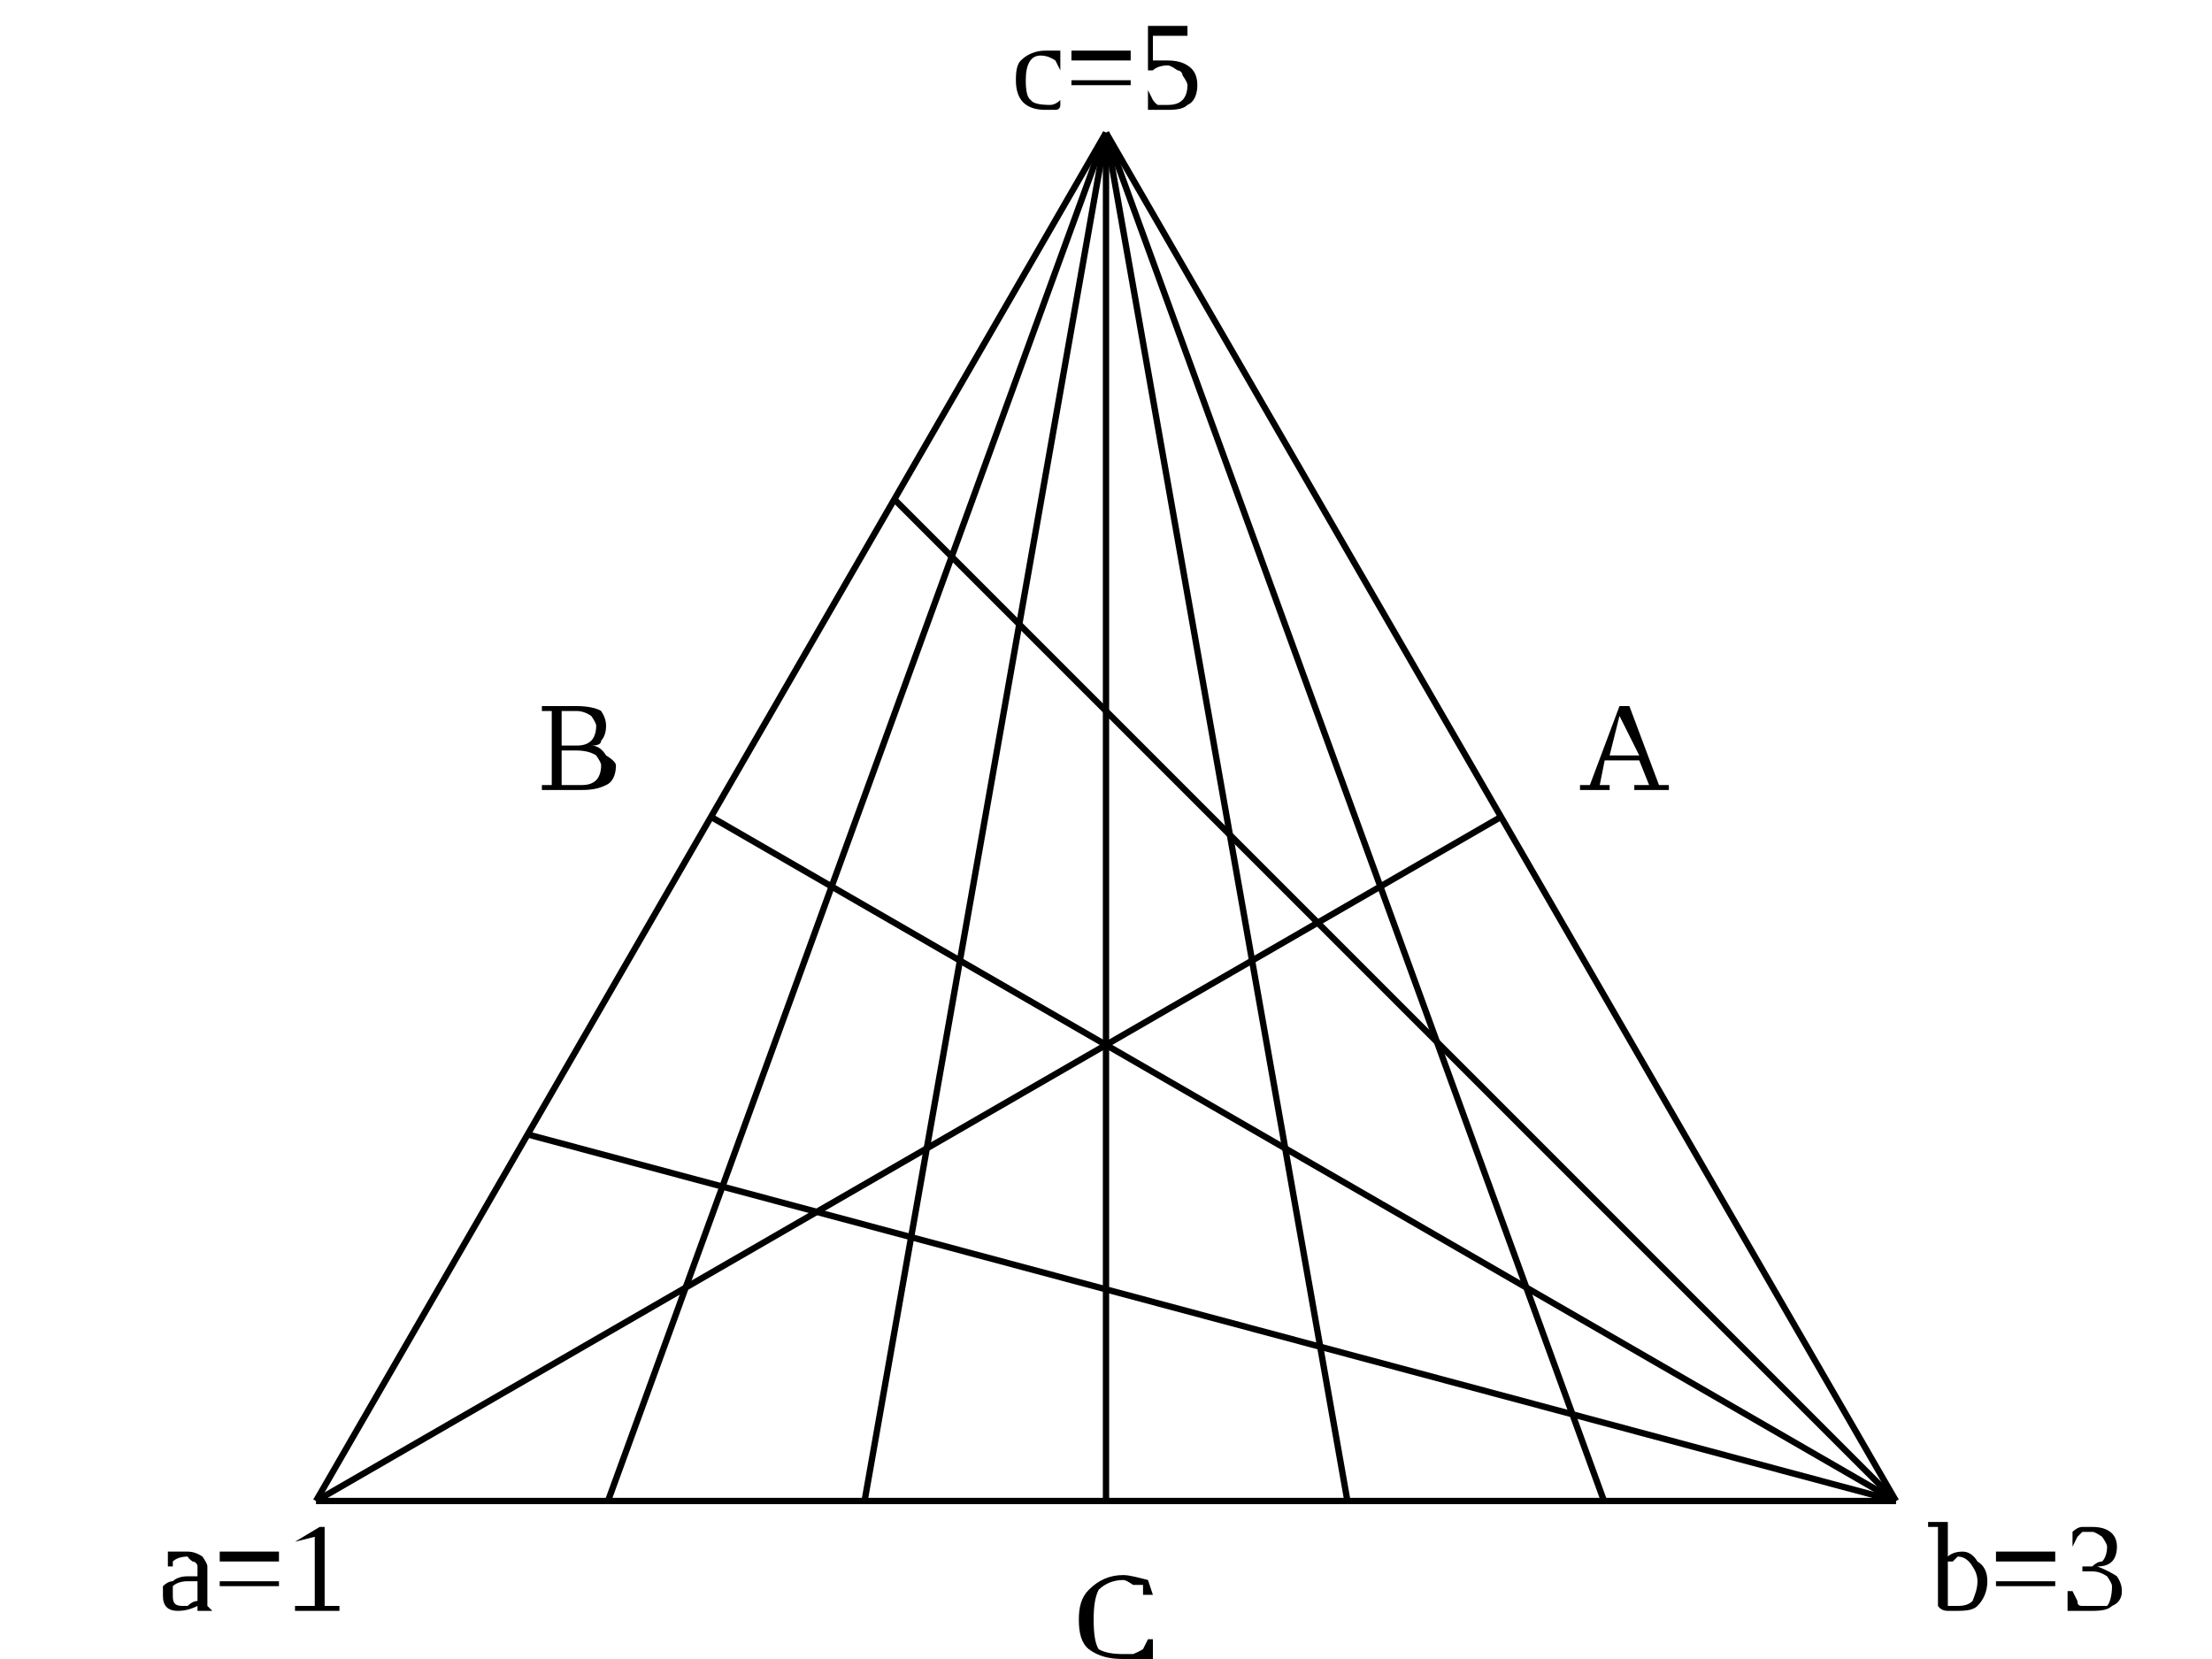
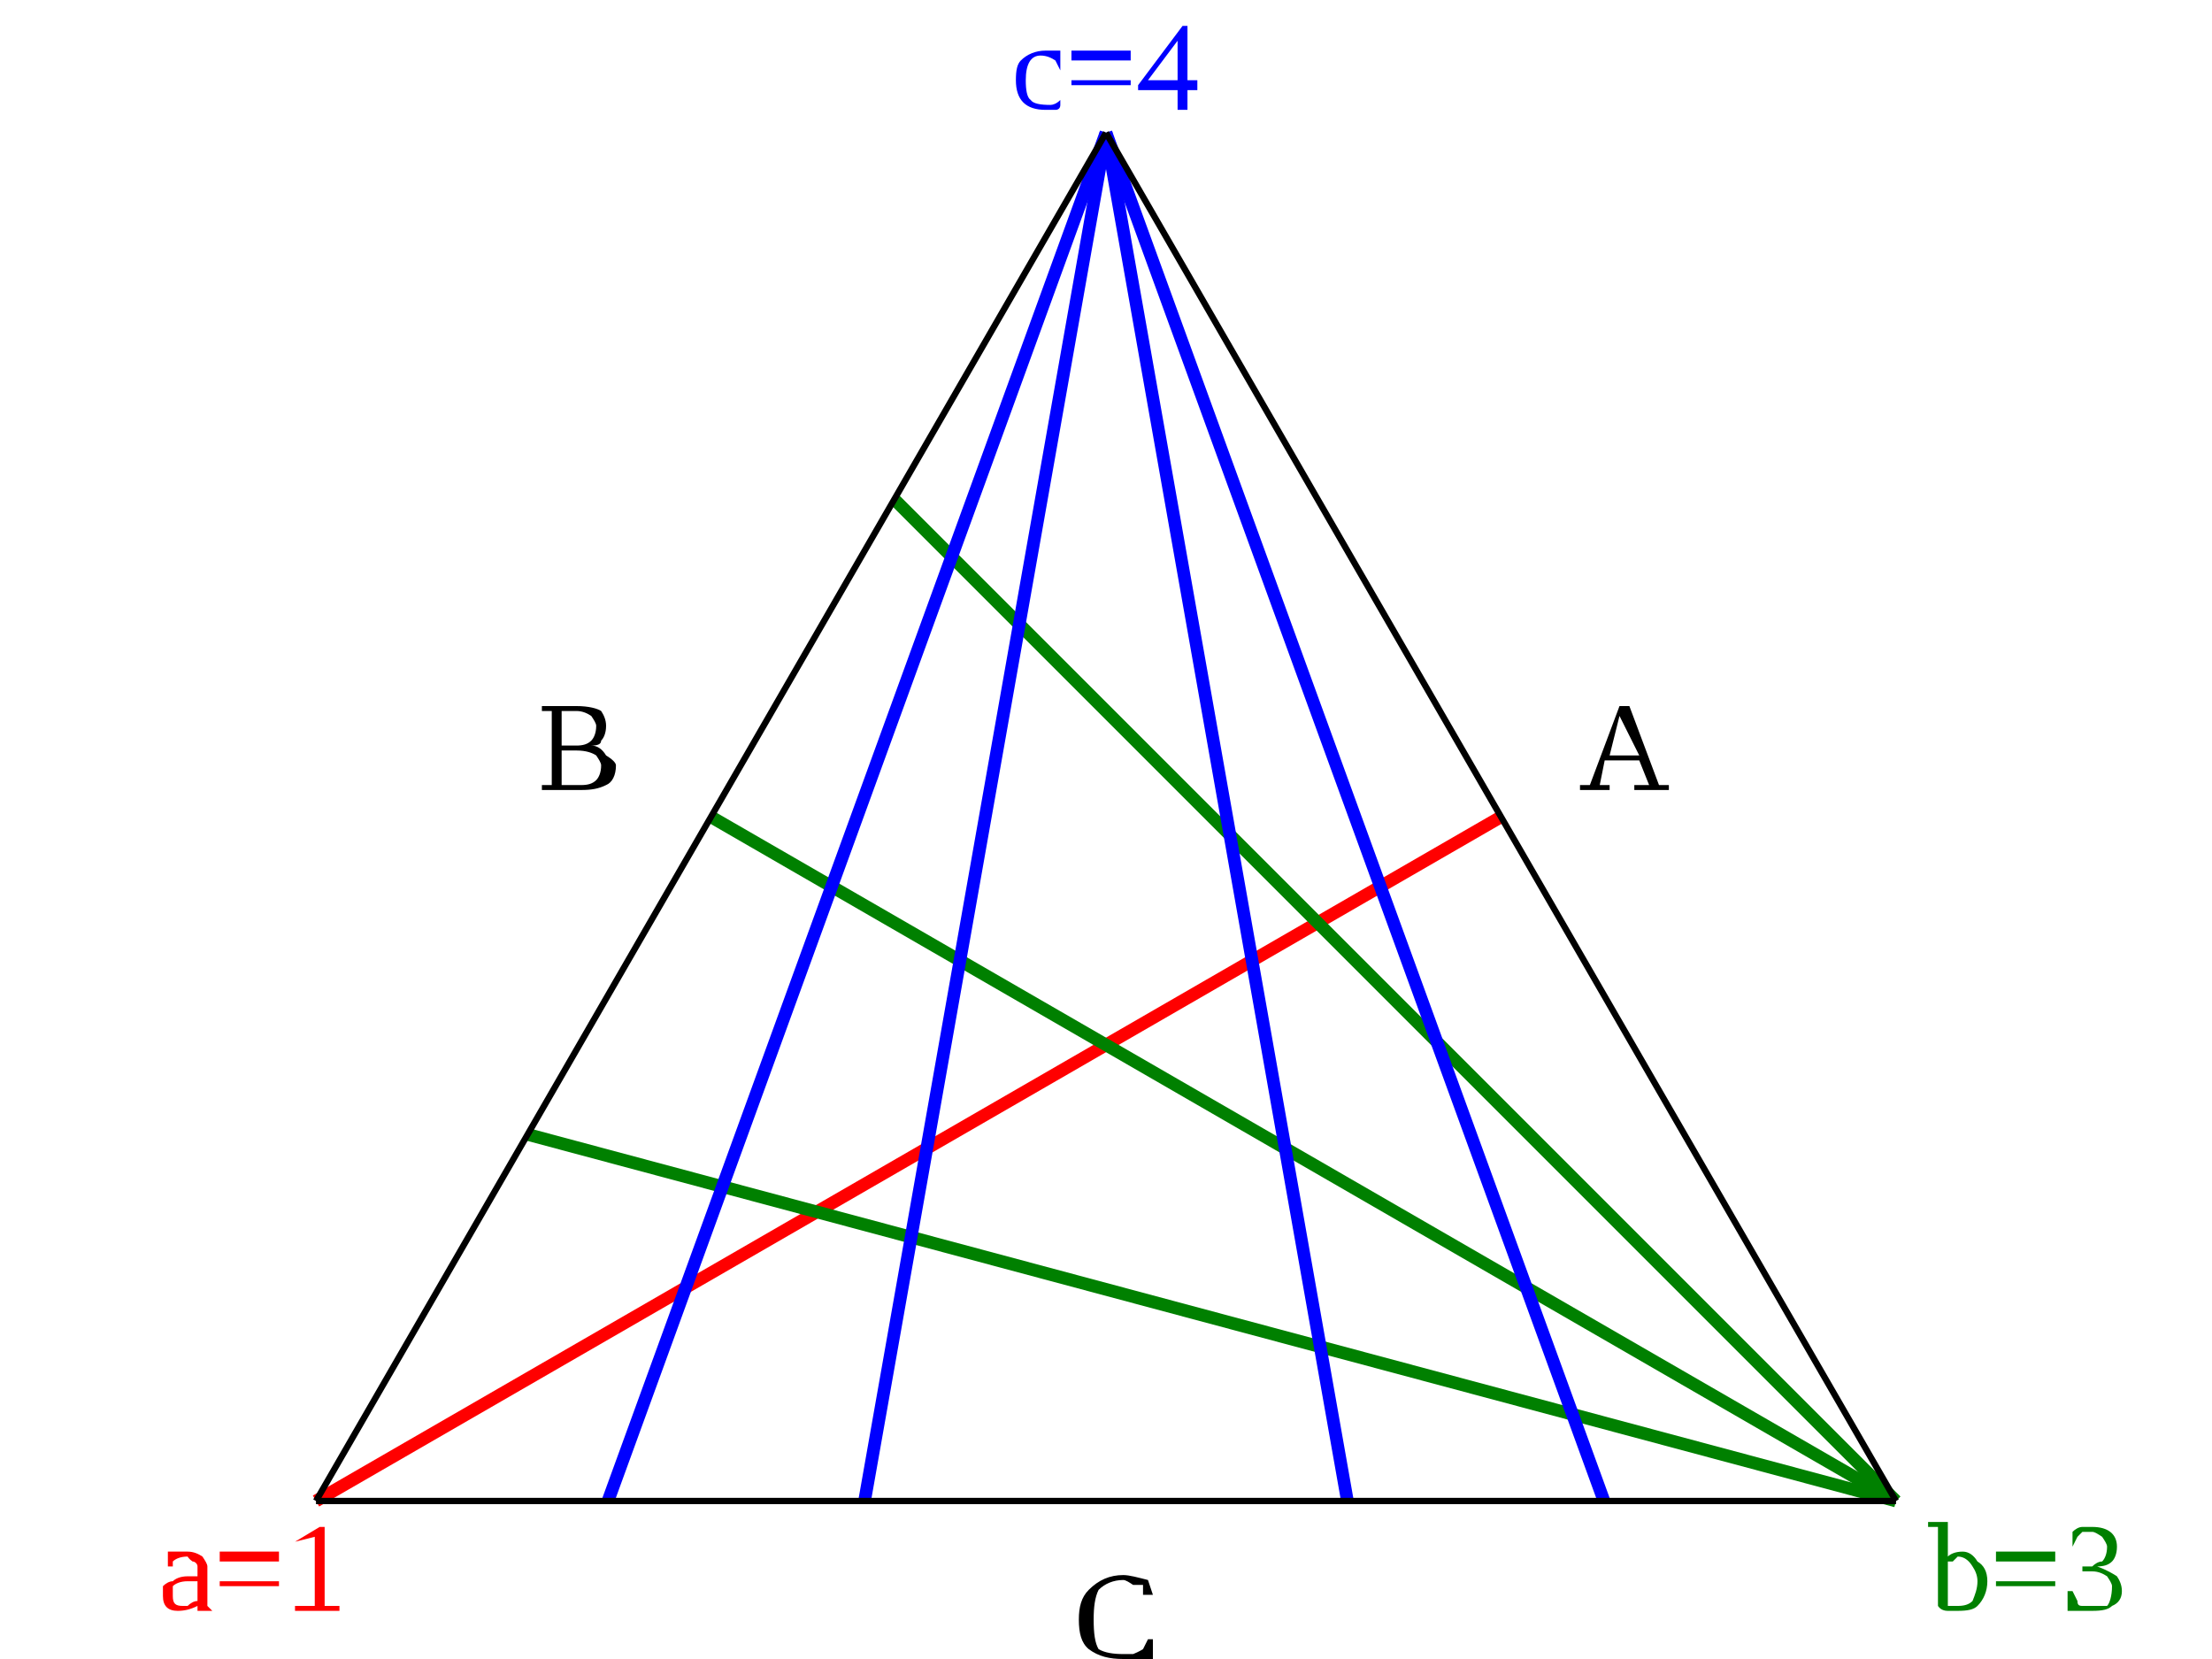
<svg xmlns="http://www.w3.org/2000/svg" width="400" height="300" viewBox="0 0.25 5 5.25">
  <g stroke="black" stroke-width="0.02">
-     <line x1="5" y1="5" x2="1.83" y2="1.83" />
-     <line x1="2.5" y1="0.67" x2="2.5" y2="5" />
-     <line x1="0.924" y1="5" x2="2.5" y2="0.67" />
-     <line x1="1.736" y1="5" x2="2.5" y2="0.67" />
-     <line x1="0" y1="5" x2="3.75" y2="2.835" />
+     <g stroke="red" stroke-width="0.04">
+       <line x1="0" y1="5" x2="3.75" y2="2.835" />
+     </g>
+     <g stroke="green" stroke-width="0.04">
+       <line x1="5" y1="5" x2="1.83" y2="1.83" />
+       <line x1="5" y1="5" x2="1.25" y2="2.835" />
+       <line x1="5" y1="5" x2="0.67" y2="3.84" />
+     </g>
+     <g stroke="blue" stroke-width="0.04">
+       <line x1="0.924" y1="5" x2="2.5" y2="0.67" />
+       <line x1="1.736" y1="5" x2="2.5" y2="0.67" />
+       <line x1="3.264" y1="5" x2="2.5" y2="0.67" />
+       <line x1="4.076" y1="5" x2="2.5" y2="0.67" />
+     </g>
    <line x1="5" y1="5" x2="2.5" y2="0.67" />
-     <line x1="5" y1="5" x2="1.25" y2="2.835" />
-     <line x1="5" y1="5" x2="0.67" y2="3.84" />
    <line x1="5" y1="5" x2="0" y2="5" />
    <line x1="2.5" y1="0.67" x2="0" y2="5" />
-     <line x1="3.264" y1="5" x2="2.5" y2="0.67" />
-     <line x1="4.076" y1="5" x2="2.5" y2="0.67" />
  </g>
  <g stroke-width="0.005" font-size="0.4">
-     <text x="-0.5" y="5.35">a=1</text>
-     <text x="2.2" y="0.6">c=5</text>
-     <text x="5.1" y="5.35">b=3</text>
+     <text x="-0.5" y="5.35" fill="red">a=1</text>
+     <text x="2.2" y="0.6" fill="blue">c=4</text>
+     <text x="5.1" y="5.35" fill="green">b=3</text>
    <text x="4" y="2.75">A</text>
    <text x="0.7" y="2.75">B</text>
    <text x="2.4" y="5.5">C</text>
  </g>
</svg>
